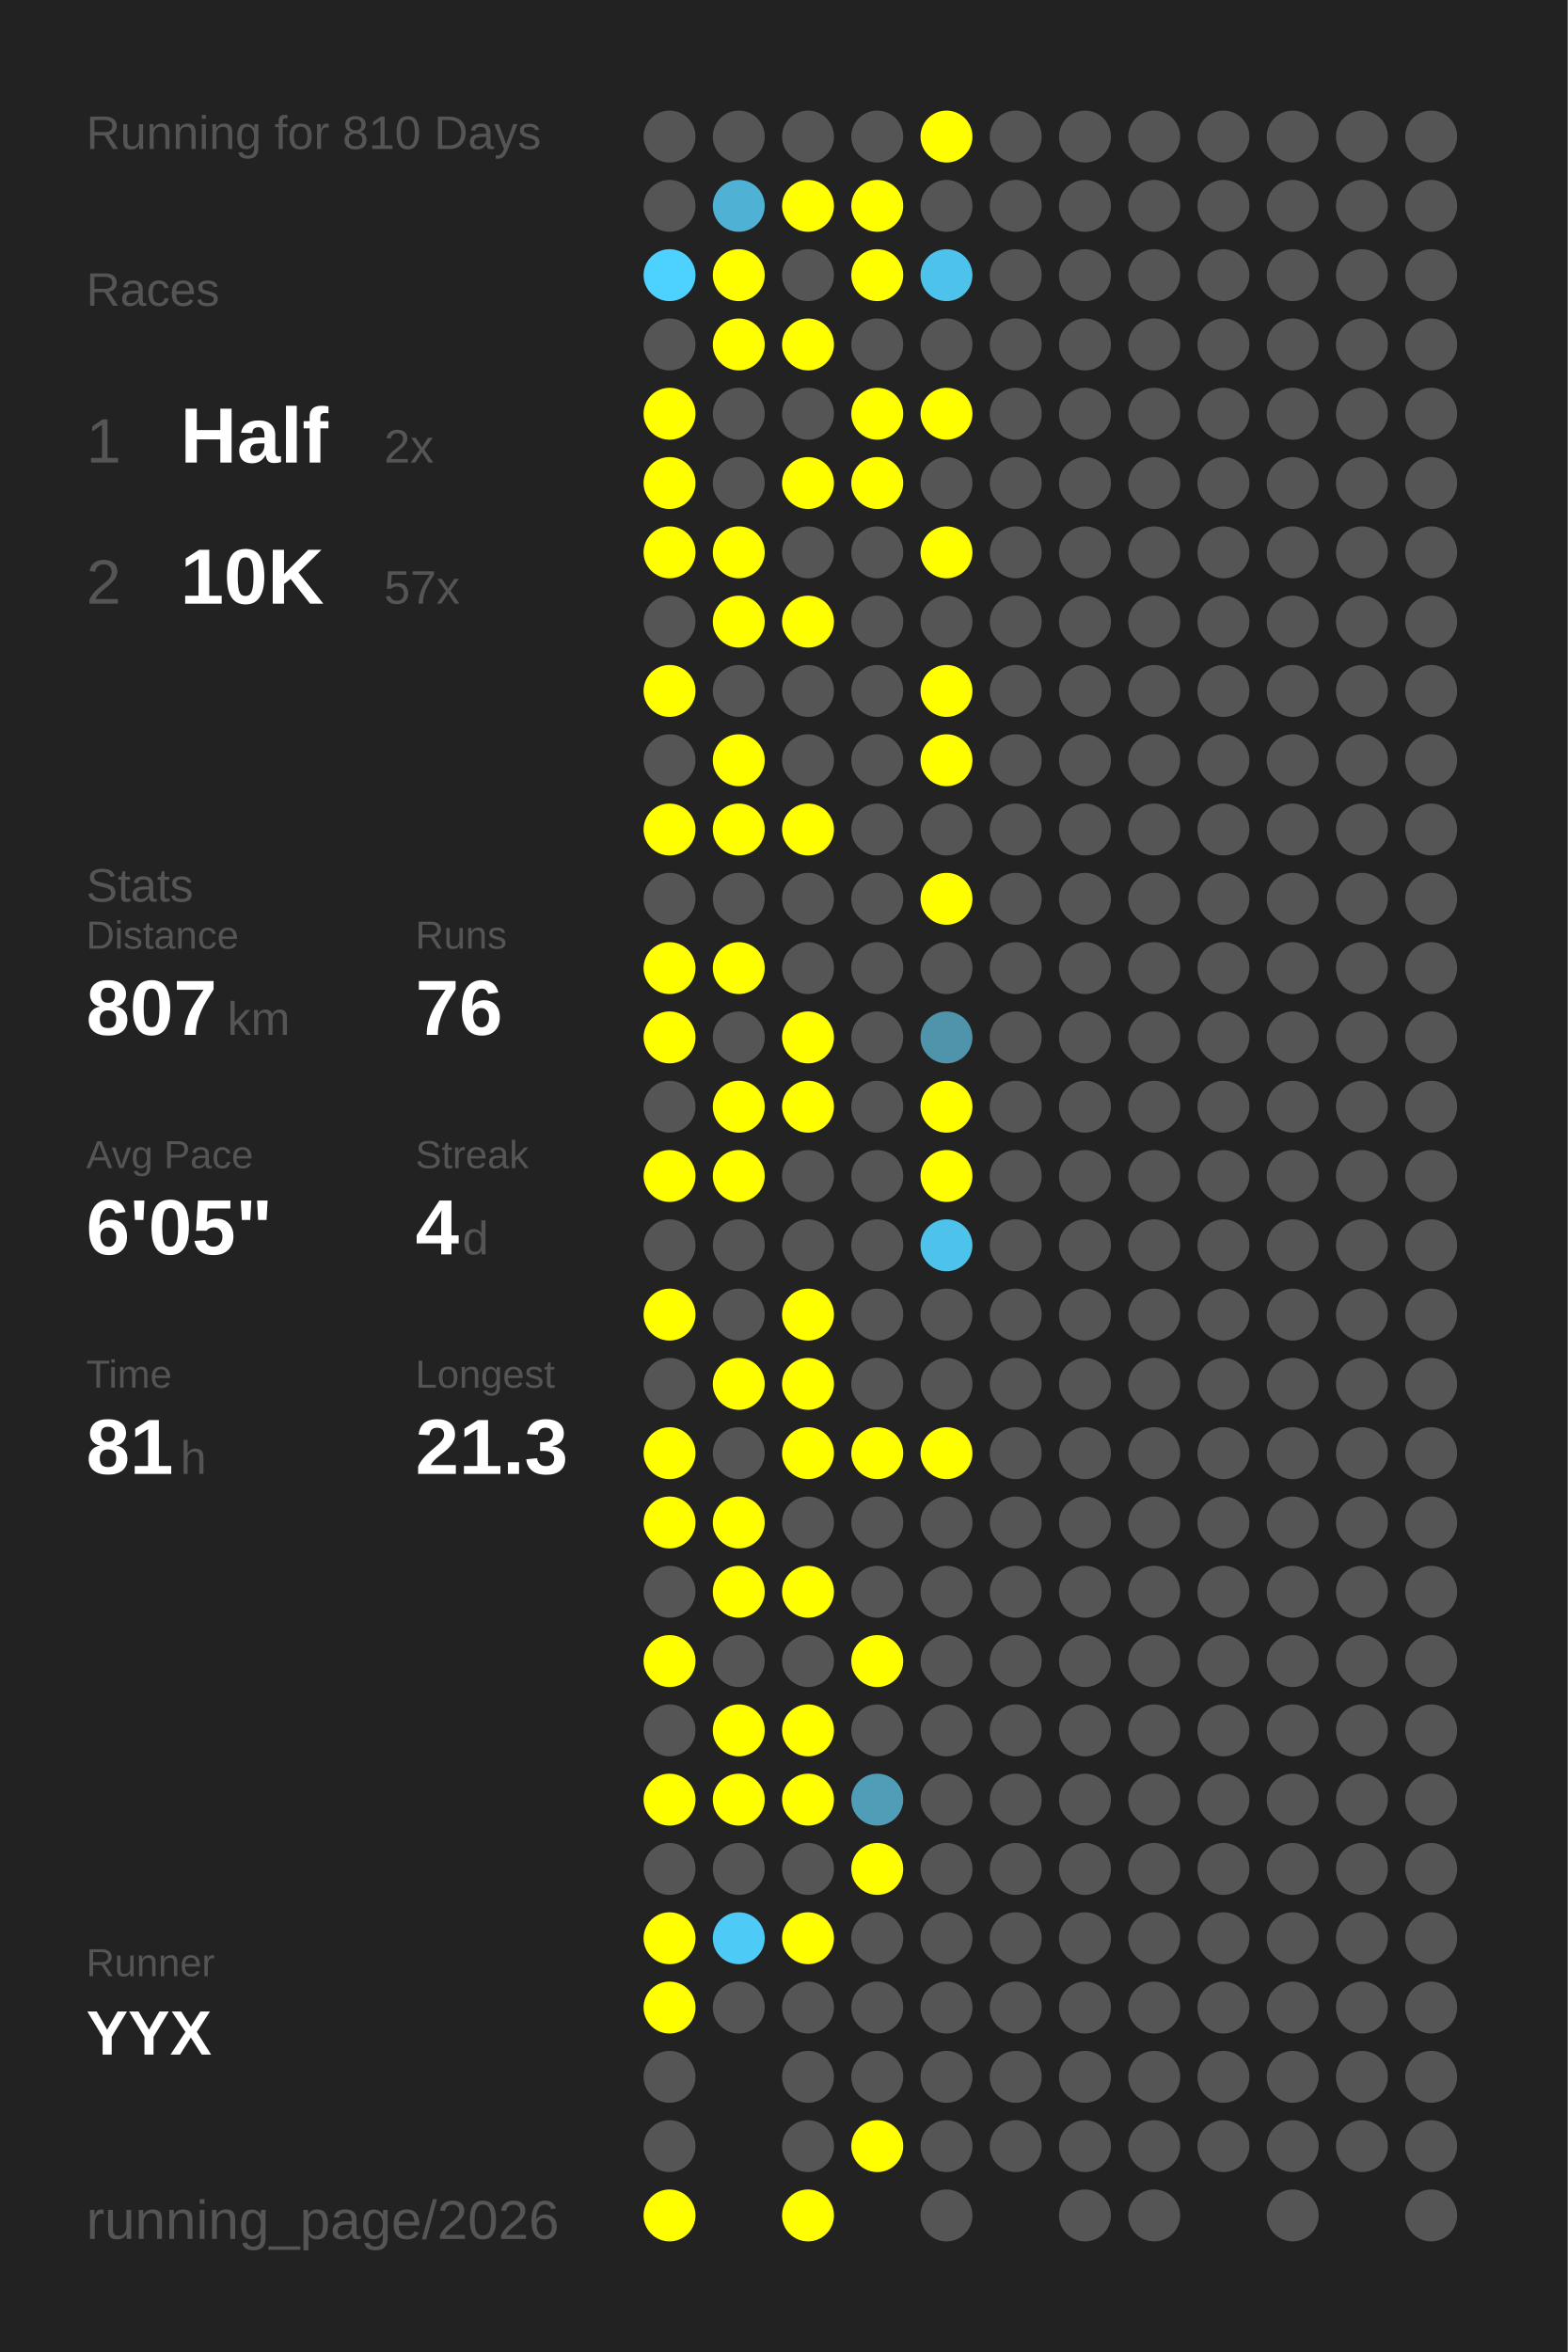
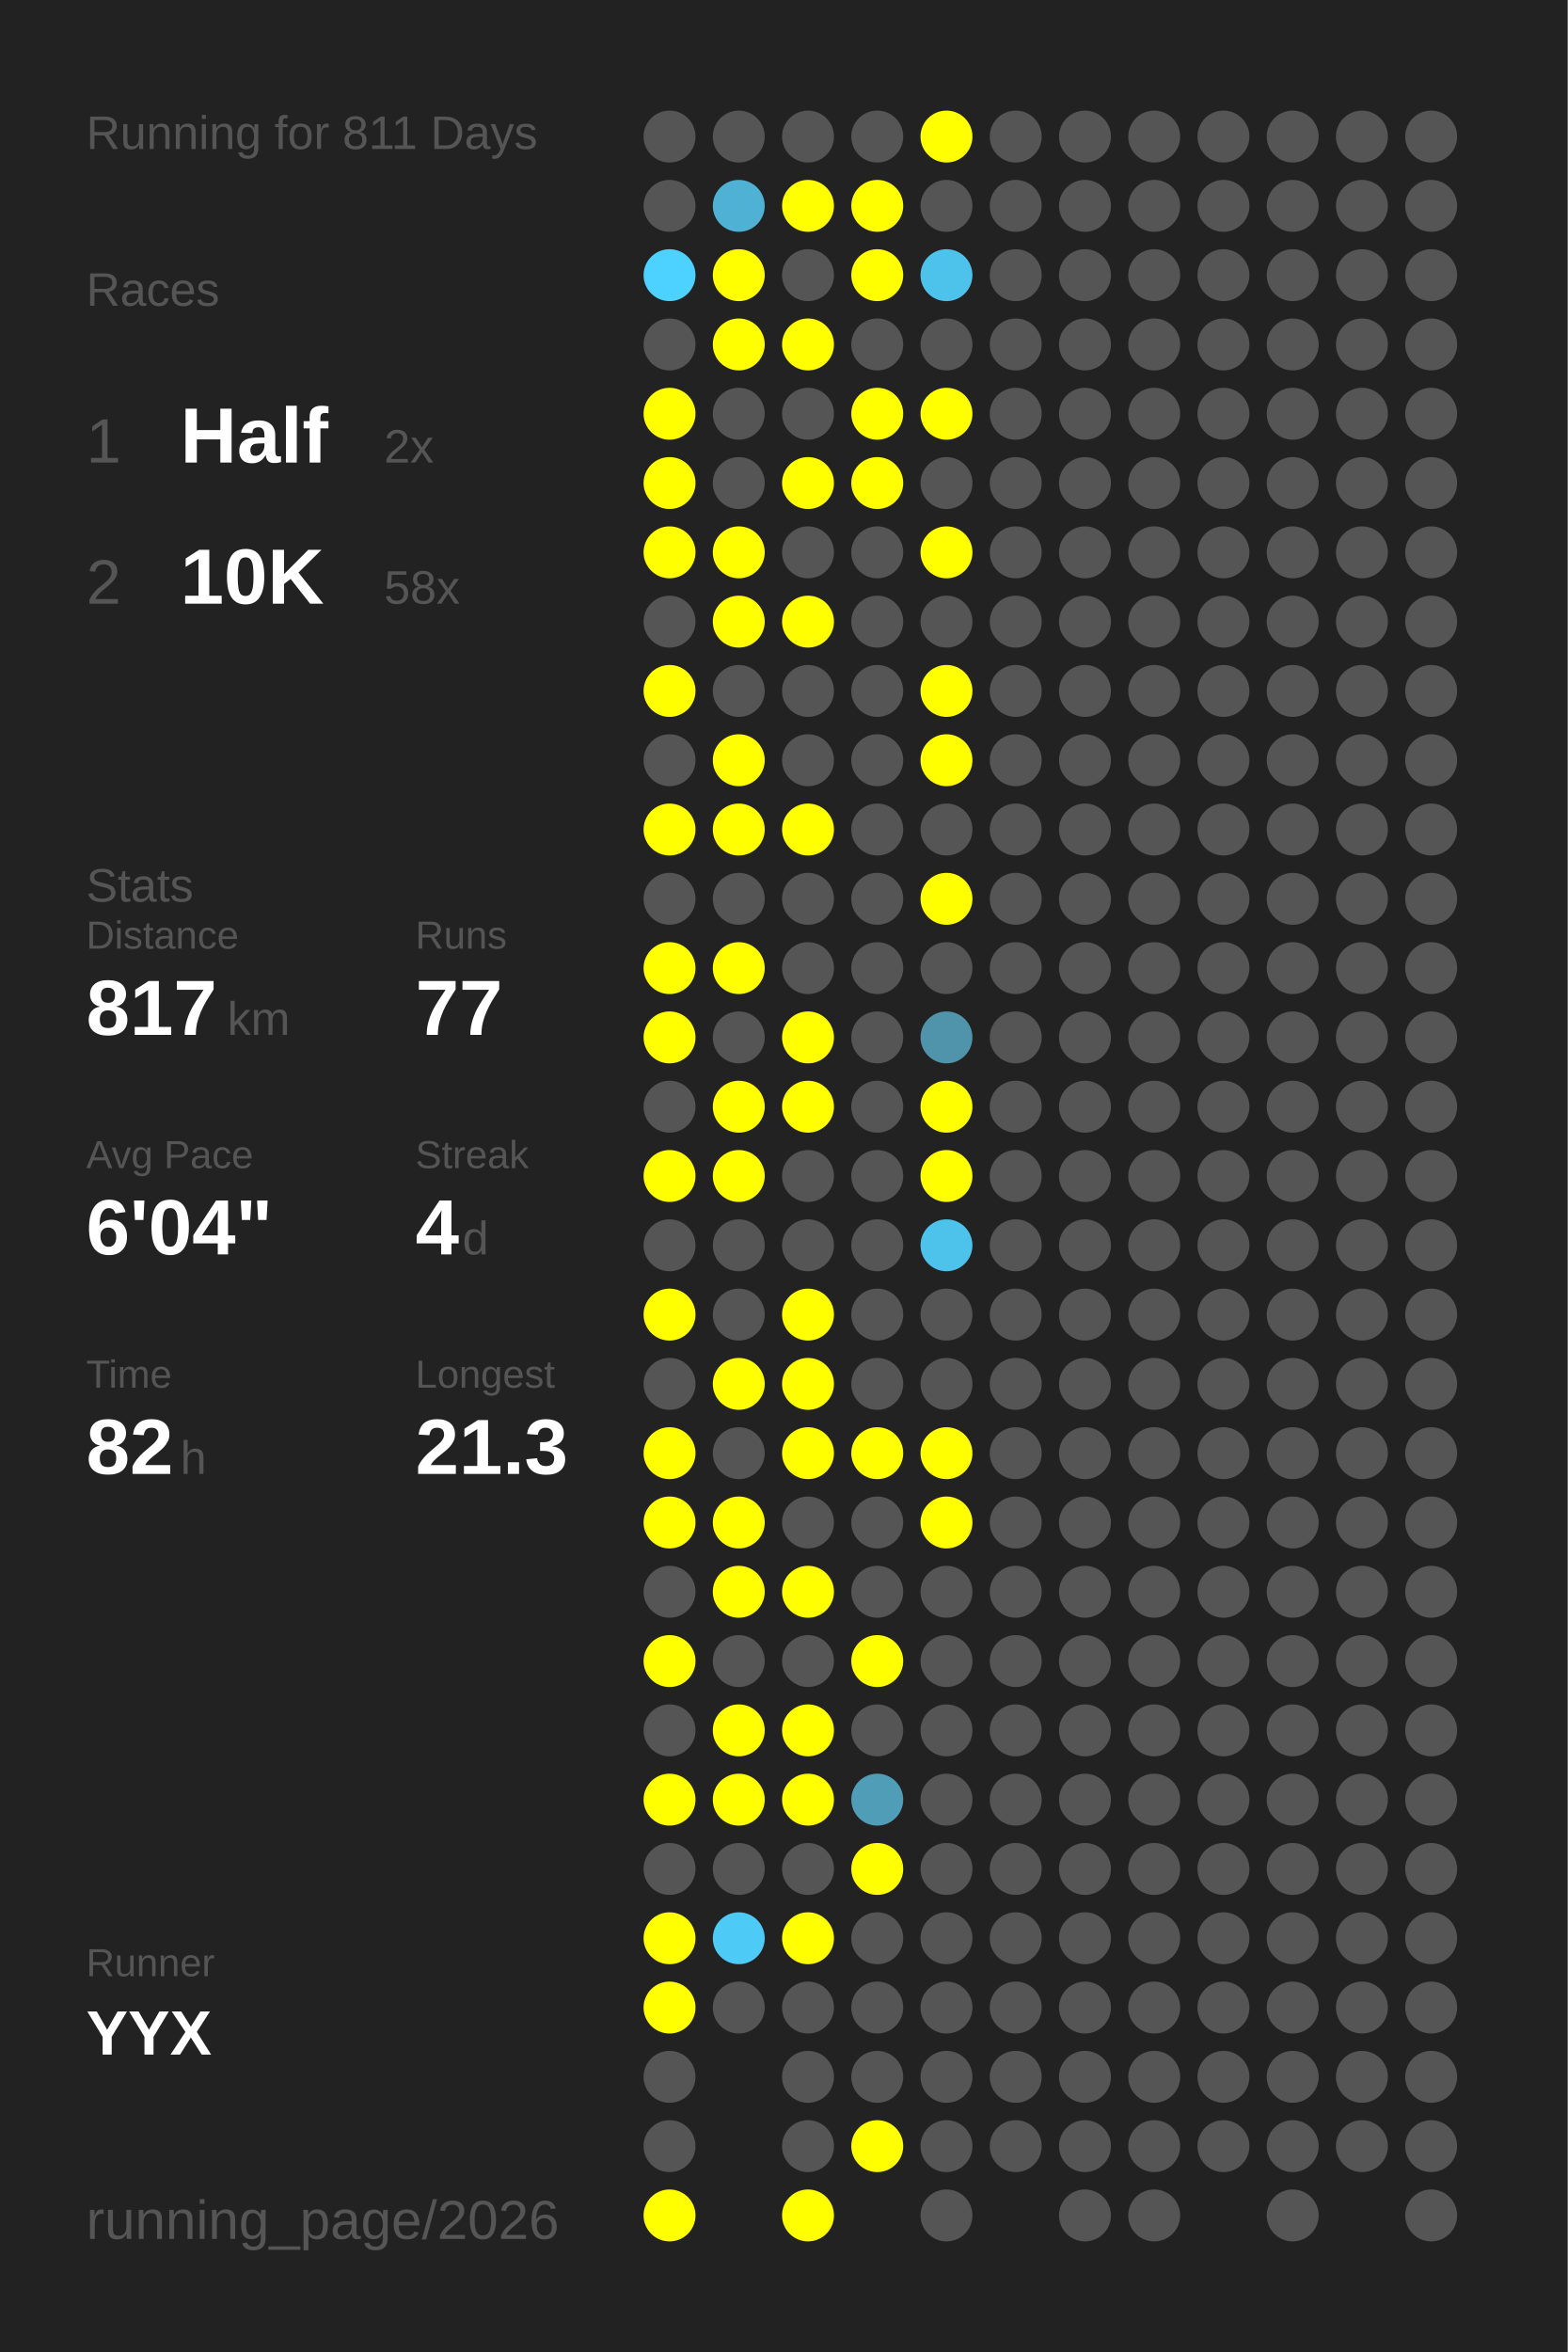
<svg xmlns="http://www.w3.org/2000/svg" baseProfile="full" height="300mm" version="1.1" viewBox="0,0,200,300" width="200mm">
  <defs />
  <rect fill="#222222" height="300" width="200" x="0" y="0" />
-   <text fill="#555555" style="font-size:6px; font-family:Arial;" x="11" y="19">Running for 810 Days</text>
+   <text fill="#555555" style="font-size:6px; font-family:Arial;" x="11" y="19">Running for 811 Days</text>
  <text fill="#555555" style="font-size:6px; font-family:Arial;" x="11" y="39">Races</text>
  <text fill="#555555" style="font-size:8px; font-family:Arial;" x="11" y="59">1</text>
  <text fill="#FFFFFF" style="font-size:10px; font-family:Arial; font-weight:bold;" x="23" y="59">Half</text>
  <text fill="#555555" style="font-size:6px; font-family:Arial;" x="49" y="59">2x</text>
  <text fill="#555555" style="font-size:8px; font-family:Arial;" x="11" y="77">2</text>
  <text fill="#FFFFFF" style="font-size:10px; font-family:Arial; font-weight:bold;" x="23" y="77">10K</text>
-   <text fill="#555555" style="font-size:6px; font-family:Arial;" x="49" y="77">57x</text>
+   <text fill="#555555" style="font-size:6px; font-family:Arial;" x="49" y="77">58x</text>
  <text fill="#555555" style="font-size:6px; font-family:Arial;" x="11" y="115">Stats</text>
  <text fill="#555555" style="font-size:5px; font-family:Arial;" x="11" y="121">Distance</text>
-   <text fill="#FFFFFF" style="font-size:10px; font-family:Arial; font-weight:bold;" x="11" y="132">807</text>
+   <text fill="#FFFFFF" style="font-size:10px; font-family:Arial; font-weight:bold;" x="11" y="132">817</text>
  <text fill="#555555" style="font-size:6px; font-family:Arial;" x="29" y="132">km</text>
  <text fill="#555555" style="font-size:5px; font-family:Arial;" x="53" y="121">Runs</text>
-   <text fill="#FFFFFF" style="font-size:10px; font-family:Arial; font-weight:bold;" x="53" y="132">76</text>
+   <text fill="#FFFFFF" style="font-size:10px; font-family:Arial; font-weight:bold;" x="53" y="132">77</text>
  <text fill="#555555" style="font-size:5px; font-family:Arial;" x="11" y="149">Avg Pace</text>
-   <text fill="#FFFFFF" style="font-size:10px; font-family:Arial; font-weight:bold;" x="11" y="160">6'05"</text>
+   <text fill="#FFFFFF" style="font-size:10px; font-family:Arial; font-weight:bold;" x="11" y="160">6'04"</text>
  <text fill="#555555" style="font-size:5px; font-family:Arial;" x="53" y="149">Streak</text>
  <text fill="#FFFFFF" style="font-size:10px; font-family:Arial; font-weight:bold;" x="53" y="160">4</text>
  <text fill="#555555" style="font-size:6px; font-family:Arial;" x="59" y="160">d</text>
  <text fill="#555555" style="font-size:5px; font-family:Arial;" x="11" y="177">Time</text>
-   <text fill="#FFFFFF" style="font-size:10px; font-family:Arial; font-weight:bold;" x="11" y="188">81</text>
+   <text fill="#FFFFFF" style="font-size:10px; font-family:Arial; font-weight:bold;" x="11" y="188">82</text>
  <text fill="#555555" style="font-size:6px; font-family:Arial;" x="23" y="188">h</text>
  <text fill="#555555" style="font-size:5px; font-family:Arial;" x="53" y="177">Longest</text>
  <text fill="#FFFFFF" style="font-size:10px; font-family:Arial; font-weight:bold;" x="53" y="188">21.3</text>
  <text fill="#555555" style="font-size:5px; font-family:Arial;" x="11" y="252.065">Runner</text>
  <text fill="#FFFFFF" style="font-size:8px; font-family:Arial; font-weight:bold;" x="11" y="262.065">YYX</text>
  <text fill="#555555" style="font-size:7px; font-family:Arial;" x="11" y="285.581">running_page/2026</text>
  <circle cx="85.417" cy="17.419" fill="#555555" r="3.312" />
  <circle cx="85.417" cy="26.258" fill="#555555" r="3.312" />
  <circle cx="85.417" cy="35.097" fill="#4dd1fe" r="3.312" />
  <circle cx="85.417" cy="43.935" fill="#555555" r="3.312" />
  <circle cx="85.417" cy="52.774" fill="#FFFF00" r="3.312" />
  <circle cx="85.417" cy="61.613" fill="#FFFF00" r="3.312" />
  <circle cx="85.417" cy="70.452" fill="#FFFF00" r="3.312" />
  <circle cx="85.417" cy="79.29" fill="#555555" r="3.312" />
  <circle cx="85.417" cy="88.129" fill="#FFFF00" r="3.312" />
  <circle cx="85.417" cy="96.968" fill="#555555" r="3.312" />
  <circle cx="85.417" cy="105.806" fill="#FFFF00" r="3.312" />
  <circle cx="85.417" cy="114.645" fill="#555555" r="3.312" />
  <circle cx="85.417" cy="123.484" fill="#FFFF00" r="3.312" />
  <circle cx="85.417" cy="132.323" fill="#FFFF00" r="3.312" />
  <circle cx="85.417" cy="141.161" fill="#555555" r="3.312" />
  <circle cx="85.417" cy="150" fill="#FFFF00" r="3.312" />
  <circle cx="85.417" cy="158.839" fill="#555555" r="3.312" />
  <circle cx="85.417" cy="167.677" fill="#FFFF00" r="3.312" />
  <circle cx="85.417" cy="176.516" fill="#555555" r="3.312" />
  <circle cx="85.417" cy="185.355" fill="#FFFF00" r="3.312" />
  <circle cx="85.417" cy="194.194" fill="#FFFF00" r="3.312" />
  <circle cx="85.417" cy="203.032" fill="#555555" r="3.312" />
  <circle cx="85.417" cy="211.871" fill="#FFFF00" r="3.312" />
  <circle cx="85.417" cy="220.71" fill="#555555" r="3.312" />
  <circle cx="85.417" cy="229.548" fill="#FFFF00" r="3.312" />
  <circle cx="85.417" cy="238.387" fill="#555555" r="3.312" />
  <circle cx="85.417" cy="247.226" fill="#FFFF00" r="3.312" />
  <circle cx="85.417" cy="256.065" fill="#FFFF00" r="3.312" />
  <circle cx="85.417" cy="264.903" fill="#555555" r="3.312" />
  <circle cx="85.417" cy="273.742" fill="#555555" r="3.312" />
  <circle cx="85.417" cy="282.581" fill="#FFFF00" r="3.312" />
  <circle cx="94.25" cy="17.419" fill="#555555" r="3.312" />
  <circle cx="94.25" cy="26.258" fill="#4fb1d3" r="3.312" />
  <circle cx="94.25" cy="35.097" fill="#FFFF00" r="3.312" />
  <circle cx="94.25" cy="43.935" fill="#FFFF00" r="3.312" />
  <circle cx="94.25" cy="52.774" fill="#555555" r="3.312" />
  <circle cx="94.25" cy="61.613" fill="#555555" r="3.312" />
  <circle cx="94.25" cy="70.452" fill="#FFFF00" r="3.312" />
  <circle cx="94.25" cy="79.29" fill="#FFFF00" r="3.312" />
  <circle cx="94.25" cy="88.129" fill="#555555" r="3.312" />
  <circle cx="94.25" cy="96.968" fill="#FFFF00" r="3.312" />
  <circle cx="94.25" cy="105.806" fill="#FFFF00" r="3.312" />
  <circle cx="94.25" cy="114.645" fill="#555555" r="3.312" />
  <circle cx="94.25" cy="123.484" fill="#FFFF00" r="3.312" />
  <circle cx="94.25" cy="132.323" fill="#555555" r="3.312" />
  <circle cx="94.25" cy="141.161" fill="#FFFF00" r="3.312" />
  <circle cx="94.25" cy="150" fill="#FFFF00" r="3.312" />
  <circle cx="94.25" cy="158.839" fill="#555555" r="3.312" />
  <circle cx="94.25" cy="167.677" fill="#555555" r="3.312" />
  <circle cx="94.25" cy="176.516" fill="#FFFF00" r="3.312" />
  <circle cx="94.25" cy="185.355" fill="#555555" r="3.312" />
  <circle cx="94.25" cy="194.194" fill="#FFFF00" r="3.312" />
  <circle cx="94.25" cy="203.032" fill="#FFFF00" r="3.312" />
  <circle cx="94.25" cy="211.871" fill="#555555" r="3.312" />
  <circle cx="94.25" cy="220.71" fill="#FFFF00" r="3.312" />
  <circle cx="94.25" cy="229.548" fill="#FFFF00" r="3.312" />
  <circle cx="94.25" cy="238.387" fill="#555555" r="3.312" />
  <circle cx="94.25" cy="247.226" fill="#4dcaf5" r="3.312" />
  <circle cx="94.25" cy="256.065" fill="#555555" r="3.312" />
  <circle cx="103.083" cy="17.419" fill="#555555" r="3.312" />
  <circle cx="103.083" cy="26.258" fill="#FFFF00" r="3.312" />
  <circle cx="103.083" cy="35.097" fill="#555555" r="3.312" />
  <circle cx="103.083" cy="43.935" fill="#FFFF00" r="3.312" />
  <circle cx="103.083" cy="52.774" fill="#555555" r="3.312" />
  <circle cx="103.083" cy="61.613" fill="#FFFF00" r="3.312" />
  <circle cx="103.083" cy="70.452" fill="#555555" r="3.312" />
  <circle cx="103.083" cy="79.29" fill="#FFFF00" r="3.312" />
  <circle cx="103.083" cy="88.129" fill="#555555" r="3.312" />
  <circle cx="103.083" cy="96.968" fill="#555555" r="3.312" />
  <circle cx="103.083" cy="105.806" fill="#FFFF00" r="3.312" />
  <circle cx="103.083" cy="114.645" fill="#555555" r="3.312" />
  <circle cx="103.083" cy="123.484" fill="#555555" r="3.312" />
  <circle cx="103.083" cy="132.323" fill="#FFFF00" r="3.312" />
  <circle cx="103.083" cy="141.161" fill="#FFFF00" r="3.312" />
  <circle cx="103.083" cy="150" fill="#555555" r="3.312" />
  <circle cx="103.083" cy="158.839" fill="#555555" r="3.312" />
  <circle cx="103.083" cy="167.677" fill="#FFFF00" r="3.312" />
  <circle cx="103.083" cy="176.516" fill="#FFFF00" r="3.312" />
  <circle cx="103.083" cy="185.355" fill="#FFFF00" r="3.312" />
  <circle cx="103.083" cy="194.194" fill="#555555" r="3.312" />
  <circle cx="103.083" cy="203.032" fill="#FFFF00" r="3.312" />
  <circle cx="103.083" cy="211.871" fill="#555555" r="3.312" />
  <circle cx="103.083" cy="220.71" fill="#FFFF00" r="3.312" />
  <circle cx="103.083" cy="229.548" fill="#FFFF00" r="3.312" />
  <circle cx="103.083" cy="238.387" fill="#555555" r="3.312" />
  <circle cx="103.083" cy="247.226" fill="#FFFF00" r="3.312" />
  <circle cx="103.083" cy="256.065" fill="#555555" r="3.312" />
  <circle cx="103.083" cy="264.903" fill="#555555" r="3.312" />
  <circle cx="103.083" cy="273.742" fill="#555555" r="3.312" />
  <circle cx="103.083" cy="282.581" fill="#FFFF00" r="3.312" />
  <circle cx="111.917" cy="17.419" fill="#555555" r="3.312" />
  <circle cx="111.917" cy="26.258" fill="#FFFF00" r="3.312" />
  <circle cx="111.917" cy="35.097" fill="#FFFF00" r="3.312" />
  <circle cx="111.917" cy="43.935" fill="#555555" r="3.312" />
  <circle cx="111.917" cy="52.774" fill="#FFFF00" r="3.312" />
  <circle cx="111.917" cy="61.613" fill="#FFFF00" r="3.312" />
  <circle cx="111.917" cy="70.452" fill="#555555" r="3.312" />
  <circle cx="111.917" cy="79.29" fill="#555555" r="3.312" />
  <circle cx="111.917" cy="88.129" fill="#555555" r="3.312" />
  <circle cx="111.917" cy="96.968" fill="#555555" r="3.312" />
  <circle cx="111.917" cy="105.806" fill="#555555" r="3.312" />
  <circle cx="111.917" cy="114.645" fill="#555555" r="3.312" />
  <circle cx="111.917" cy="123.484" fill="#555555" r="3.312" />
  <circle cx="111.917" cy="132.323" fill="#555555" r="3.312" />
  <circle cx="111.917" cy="141.161" fill="#555555" r="3.312" />
  <circle cx="111.917" cy="150" fill="#555555" r="3.312" />
  <circle cx="111.917" cy="158.839" fill="#555555" r="3.312" />
  <circle cx="111.917" cy="167.677" fill="#555555" r="3.312" />
  <circle cx="111.917" cy="176.516" fill="#555555" r="3.312" />
  <circle cx="111.917" cy="185.355" fill="#FFFF00" r="3.312" />
  <circle cx="111.917" cy="194.194" fill="#555555" r="3.312" />
  <circle cx="111.917" cy="203.032" fill="#555555" r="3.312" />
  <circle cx="111.917" cy="211.871" fill="#FFFF00" r="3.312" />
  <circle cx="111.917" cy="220.71" fill="#555555" r="3.312" />
  <circle cx="111.917" cy="229.548" fill="#509db7" r="3.312" />
  <circle cx="111.917" cy="238.387" fill="#FFFF00" r="3.312" />
  <circle cx="111.917" cy="247.226" fill="#555555" r="3.312" />
  <circle cx="111.917" cy="256.065" fill="#555555" r="3.312" />
  <circle cx="111.917" cy="264.903" fill="#555555" r="3.312" />
  <circle cx="111.917" cy="273.742" fill="#FFFF00" r="3.312" />
  <circle cx="120.75" cy="17.419" fill="#FFFF00" r="3.312" />
  <circle cx="120.75" cy="26.258" fill="#555555" r="3.312" />
  <circle cx="120.75" cy="35.097" fill="#4dc3eb" r="3.312" />
  <circle cx="120.75" cy="43.935" fill="#555555" r="3.312" />
  <circle cx="120.75" cy="52.774" fill="#FFFF00" r="3.312" />
  <circle cx="120.75" cy="61.613" fill="#555555" r="3.312" />
  <circle cx="120.75" cy="70.452" fill="#FFFF00" r="3.312" />
  <circle cx="120.75" cy="79.29" fill="#555555" r="3.312" />
  <circle cx="120.75" cy="88.129" fill="#FFFF00" r="3.312" />
  <circle cx="120.75" cy="96.968" fill="#FFFF00" r="3.312" />
  <circle cx="120.75" cy="105.806" fill="#555555" r="3.312" />
  <circle cx="120.75" cy="114.645" fill="#FFFF00" r="3.312" />
  <circle cx="120.75" cy="123.484" fill="#555555" r="3.312" />
  <circle cx="120.75" cy="132.323" fill="#5094ab" r="3.312" />
  <circle cx="120.75" cy="141.161" fill="#FFFF00" r="3.312" />
  <circle cx="120.75" cy="150" fill="#FFFF00" r="3.312" />
  <circle cx="120.75" cy="158.839" fill="#4dc2ea" r="3.312" />
  <circle cx="120.75" cy="167.677" fill="#555555" r="3.312" />
  <circle cx="120.75" cy="176.516" fill="#555555" r="3.312" />
  <circle cx="120.75" cy="185.355" fill="#FFFF00" r="3.312" />
-   <circle cx="120.75" cy="194.194" fill="#555555" r="3.312" />
+   <circle cx="120.75" cy="194.194" fill="#FFFF00" r="3.312" />
  <circle cx="120.75" cy="203.032" fill="#555555" r="3.312" />
  <circle cx="120.75" cy="211.871" fill="#555555" r="3.312" />
  <circle cx="120.75" cy="220.71" fill="#555555" r="3.312" />
  <circle cx="120.75" cy="229.548" fill="#555555" r="3.312" />
  <circle cx="120.75" cy="238.387" fill="#555555" r="3.312" />
  <circle cx="120.75" cy="247.226" fill="#555555" r="3.312" />
  <circle cx="120.75" cy="256.065" fill="#555555" r="3.312" />
  <circle cx="120.75" cy="264.903" fill="#555555" r="3.312" />
  <circle cx="120.75" cy="273.742" fill="#555555" r="3.312" />
  <circle cx="120.75" cy="282.581" fill="#555555" r="3.312" />
  <circle cx="129.583" cy="17.419" fill="#555555" r="3.312" />
  <circle cx="129.583" cy="26.258" fill="#555555" r="3.312" />
  <circle cx="129.583" cy="35.097" fill="#555555" r="3.312" />
  <circle cx="129.583" cy="43.935" fill="#555555" r="3.312" />
  <circle cx="129.583" cy="52.774" fill="#555555" r="3.312" />
  <circle cx="129.583" cy="61.613" fill="#555555" r="3.312" />
  <circle cx="129.583" cy="70.452" fill="#555555" r="3.312" />
  <circle cx="129.583" cy="79.29" fill="#555555" r="3.312" />
  <circle cx="129.583" cy="88.129" fill="#555555" r="3.312" />
  <circle cx="129.583" cy="96.968" fill="#555555" r="3.312" />
  <circle cx="129.583" cy="105.806" fill="#555555" r="3.312" />
  <circle cx="129.583" cy="114.645" fill="#555555" r="3.312" />
  <circle cx="129.583" cy="123.484" fill="#555555" r="3.312" />
  <circle cx="129.583" cy="132.323" fill="#555555" r="3.312" />
  <circle cx="129.583" cy="141.161" fill="#555555" r="3.312" />
  <circle cx="129.583" cy="150" fill="#555555" r="3.312" />
  <circle cx="129.583" cy="158.839" fill="#555555" r="3.312" />
  <circle cx="129.583" cy="167.677" fill="#555555" r="3.312" />
  <circle cx="129.583" cy="176.516" fill="#555555" r="3.312" />
  <circle cx="129.583" cy="185.355" fill="#555555" r="3.312" />
  <circle cx="129.583" cy="194.194" fill="#555555" r="3.312" />
  <circle cx="129.583" cy="203.032" fill="#555555" r="3.312" />
  <circle cx="129.583" cy="211.871" fill="#555555" r="3.312" />
  <circle cx="129.583" cy="220.71" fill="#555555" r="3.312" />
  <circle cx="129.583" cy="229.548" fill="#555555" r="3.312" />
  <circle cx="129.583" cy="238.387" fill="#555555" r="3.312" />
  <circle cx="129.583" cy="247.226" fill="#555555" r="3.312" />
  <circle cx="129.583" cy="256.065" fill="#555555" r="3.312" />
  <circle cx="129.583" cy="264.903" fill="#555555" r="3.312" />
  <circle cx="129.583" cy="273.742" fill="#555555" r="3.312" />
  <circle cx="138.417" cy="17.419" fill="#555555" r="3.312" />
  <circle cx="138.417" cy="26.258" fill="#555555" r="3.312" />
  <circle cx="138.417" cy="35.097" fill="#555555" r="3.312" />
  <circle cx="138.417" cy="43.935" fill="#555555" r="3.312" />
  <circle cx="138.417" cy="52.774" fill="#555555" r="3.312" />
  <circle cx="138.417" cy="61.613" fill="#555555" r="3.312" />
  <circle cx="138.417" cy="70.452" fill="#555555" r="3.312" />
  <circle cx="138.417" cy="79.29" fill="#555555" r="3.312" />
  <circle cx="138.417" cy="88.129" fill="#555555" r="3.312" />
  <circle cx="138.417" cy="96.968" fill="#555555" r="3.312" />
  <circle cx="138.417" cy="105.806" fill="#555555" r="3.312" />
  <circle cx="138.417" cy="114.645" fill="#555555" r="3.312" />
  <circle cx="138.417" cy="123.484" fill="#555555" r="3.312" />
  <circle cx="138.417" cy="132.323" fill="#555555" r="3.312" />
  <circle cx="138.417" cy="141.161" fill="#555555" r="3.312" />
  <circle cx="138.417" cy="150" fill="#555555" r="3.312" />
  <circle cx="138.417" cy="158.839" fill="#555555" r="3.312" />
  <circle cx="138.417" cy="167.677" fill="#555555" r="3.312" />
  <circle cx="138.417" cy="176.516" fill="#555555" r="3.312" />
  <circle cx="138.417" cy="185.355" fill="#555555" r="3.312" />
  <circle cx="138.417" cy="194.194" fill="#555555" r="3.312" />
  <circle cx="138.417" cy="203.032" fill="#555555" r="3.312" />
  <circle cx="138.417" cy="211.871" fill="#555555" r="3.312" />
  <circle cx="138.417" cy="220.71" fill="#555555" r="3.312" />
  <circle cx="138.417" cy="229.548" fill="#555555" r="3.312" />
  <circle cx="138.417" cy="238.387" fill="#555555" r="3.312" />
  <circle cx="138.417" cy="247.226" fill="#555555" r="3.312" />
  <circle cx="138.417" cy="256.065" fill="#555555" r="3.312" />
  <circle cx="138.417" cy="264.903" fill="#555555" r="3.312" />
  <circle cx="138.417" cy="273.742" fill="#555555" r="3.312" />
  <circle cx="138.417" cy="282.581" fill="#555555" r="3.312" />
  <circle cx="147.25" cy="17.419" fill="#555555" r="3.312" />
  <circle cx="147.25" cy="26.258" fill="#555555" r="3.312" />
  <circle cx="147.25" cy="35.097" fill="#555555" r="3.312" />
  <circle cx="147.25" cy="43.935" fill="#555555" r="3.312" />
  <circle cx="147.25" cy="52.774" fill="#555555" r="3.312" />
  <circle cx="147.25" cy="61.613" fill="#555555" r="3.312" />
  <circle cx="147.25" cy="70.452" fill="#555555" r="3.312" />
  <circle cx="147.25" cy="79.29" fill="#555555" r="3.312" />
  <circle cx="147.25" cy="88.129" fill="#555555" r="3.312" />
  <circle cx="147.25" cy="96.968" fill="#555555" r="3.312" />
  <circle cx="147.25" cy="105.806" fill="#555555" r="3.312" />
  <circle cx="147.25" cy="114.645" fill="#555555" r="3.312" />
  <circle cx="147.25" cy="123.484" fill="#555555" r="3.312" />
  <circle cx="147.25" cy="132.323" fill="#555555" r="3.312" />
  <circle cx="147.25" cy="141.161" fill="#555555" r="3.312" />
  <circle cx="147.25" cy="150" fill="#555555" r="3.312" />
  <circle cx="147.25" cy="158.839" fill="#555555" r="3.312" />
  <circle cx="147.25" cy="167.677" fill="#555555" r="3.312" />
  <circle cx="147.25" cy="176.516" fill="#555555" r="3.312" />
  <circle cx="147.25" cy="185.355" fill="#555555" r="3.312" />
  <circle cx="147.25" cy="194.194" fill="#555555" r="3.312" />
  <circle cx="147.25" cy="203.032" fill="#555555" r="3.312" />
  <circle cx="147.25" cy="211.871" fill="#555555" r="3.312" />
  <circle cx="147.25" cy="220.71" fill="#555555" r="3.312" />
  <circle cx="147.25" cy="229.548" fill="#555555" r="3.312" />
  <circle cx="147.25" cy="238.387" fill="#555555" r="3.312" />
  <circle cx="147.25" cy="247.226" fill="#555555" r="3.312" />
  <circle cx="147.25" cy="256.065" fill="#555555" r="3.312" />
  <circle cx="147.25" cy="264.903" fill="#555555" r="3.312" />
  <circle cx="147.25" cy="273.742" fill="#555555" r="3.312" />
  <circle cx="147.25" cy="282.581" fill="#555555" r="3.312" />
  <circle cx="156.083" cy="17.419" fill="#555555" r="3.312" />
  <circle cx="156.083" cy="26.258" fill="#555555" r="3.312" />
  <circle cx="156.083" cy="35.097" fill="#555555" r="3.312" />
  <circle cx="156.083" cy="43.935" fill="#555555" r="3.312" />
  <circle cx="156.083" cy="52.774" fill="#555555" r="3.312" />
  <circle cx="156.083" cy="61.613" fill="#555555" r="3.312" />
  <circle cx="156.083" cy="70.452" fill="#555555" r="3.312" />
  <circle cx="156.083" cy="79.29" fill="#555555" r="3.312" />
  <circle cx="156.083" cy="88.129" fill="#555555" r="3.312" />
  <circle cx="156.083" cy="96.968" fill="#555555" r="3.312" />
  <circle cx="156.083" cy="105.806" fill="#555555" r="3.312" />
  <circle cx="156.083" cy="114.645" fill="#555555" r="3.312" />
  <circle cx="156.083" cy="123.484" fill="#555555" r="3.312" />
  <circle cx="156.083" cy="132.323" fill="#555555" r="3.312" />
  <circle cx="156.083" cy="141.161" fill="#555555" r="3.312" />
  <circle cx="156.083" cy="150" fill="#555555" r="3.312" />
  <circle cx="156.083" cy="158.839" fill="#555555" r="3.312" />
  <circle cx="156.083" cy="167.677" fill="#555555" r="3.312" />
  <circle cx="156.083" cy="176.516" fill="#555555" r="3.312" />
  <circle cx="156.083" cy="185.355" fill="#555555" r="3.312" />
  <circle cx="156.083" cy="194.194" fill="#555555" r="3.312" />
  <circle cx="156.083" cy="203.032" fill="#555555" r="3.312" />
  <circle cx="156.083" cy="211.871" fill="#555555" r="3.312" />
  <circle cx="156.083" cy="220.71" fill="#555555" r="3.312" />
  <circle cx="156.083" cy="229.548" fill="#555555" r="3.312" />
  <circle cx="156.083" cy="238.387" fill="#555555" r="3.312" />
  <circle cx="156.083" cy="247.226" fill="#555555" r="3.312" />
  <circle cx="156.083" cy="256.065" fill="#555555" r="3.312" />
  <circle cx="156.083" cy="264.903" fill="#555555" r="3.312" />
  <circle cx="156.083" cy="273.742" fill="#555555" r="3.312" />
  <circle cx="164.917" cy="17.419" fill="#555555" r="3.312" />
  <circle cx="164.917" cy="26.258" fill="#555555" r="3.312" />
  <circle cx="164.917" cy="35.097" fill="#555555" r="3.312" />
  <circle cx="164.917" cy="43.935" fill="#555555" r="3.312" />
  <circle cx="164.917" cy="52.774" fill="#555555" r="3.312" />
  <circle cx="164.917" cy="61.613" fill="#555555" r="3.312" />
  <circle cx="164.917" cy="70.452" fill="#555555" r="3.312" />
  <circle cx="164.917" cy="79.29" fill="#555555" r="3.312" />
  <circle cx="164.917" cy="88.129" fill="#555555" r="3.312" />
  <circle cx="164.917" cy="96.968" fill="#555555" r="3.312" />
  <circle cx="164.917" cy="105.806" fill="#555555" r="3.312" />
  <circle cx="164.917" cy="114.645" fill="#555555" r="3.312" />
  <circle cx="164.917" cy="123.484" fill="#555555" r="3.312" />
  <circle cx="164.917" cy="132.323" fill="#555555" r="3.312" />
  <circle cx="164.917" cy="141.161" fill="#555555" r="3.312" />
  <circle cx="164.917" cy="150" fill="#555555" r="3.312" />
  <circle cx="164.917" cy="158.839" fill="#555555" r="3.312" />
  <circle cx="164.917" cy="167.677" fill="#555555" r="3.312" />
  <circle cx="164.917" cy="176.516" fill="#555555" r="3.312" />
  <circle cx="164.917" cy="185.355" fill="#555555" r="3.312" />
  <circle cx="164.917" cy="194.194" fill="#555555" r="3.312" />
  <circle cx="164.917" cy="203.032" fill="#555555" r="3.312" />
  <circle cx="164.917" cy="211.871" fill="#555555" r="3.312" />
  <circle cx="164.917" cy="220.71" fill="#555555" r="3.312" />
  <circle cx="164.917" cy="229.548" fill="#555555" r="3.312" />
  <circle cx="164.917" cy="238.387" fill="#555555" r="3.312" />
  <circle cx="164.917" cy="247.226" fill="#555555" r="3.312" />
  <circle cx="164.917" cy="256.065" fill="#555555" r="3.312" />
  <circle cx="164.917" cy="264.903" fill="#555555" r="3.312" />
  <circle cx="164.917" cy="273.742" fill="#555555" r="3.312" />
  <circle cx="164.917" cy="282.581" fill="#555555" r="3.312" />
  <circle cx="173.75" cy="17.419" fill="#555555" r="3.312" />
  <circle cx="173.75" cy="26.258" fill="#555555" r="3.312" />
  <circle cx="173.75" cy="35.097" fill="#555555" r="3.312" />
  <circle cx="173.75" cy="43.935" fill="#555555" r="3.312" />
  <circle cx="173.75" cy="52.774" fill="#555555" r="3.312" />
  <circle cx="173.75" cy="61.613" fill="#555555" r="3.312" />
  <circle cx="173.75" cy="70.452" fill="#555555" r="3.312" />
  <circle cx="173.75" cy="79.29" fill="#555555" r="3.312" />
  <circle cx="173.75" cy="88.129" fill="#555555" r="3.312" />
  <circle cx="173.75" cy="96.968" fill="#555555" r="3.312" />
  <circle cx="173.75" cy="105.806" fill="#555555" r="3.312" />
  <circle cx="173.75" cy="114.645" fill="#555555" r="3.312" />
  <circle cx="173.75" cy="123.484" fill="#555555" r="3.312" />
  <circle cx="173.75" cy="132.323" fill="#555555" r="3.312" />
  <circle cx="173.75" cy="141.161" fill="#555555" r="3.312" />
  <circle cx="173.75" cy="150" fill="#555555" r="3.312" />
  <circle cx="173.75" cy="158.839" fill="#555555" r="3.312" />
  <circle cx="173.75" cy="167.677" fill="#555555" r="3.312" />
  <circle cx="173.75" cy="176.516" fill="#555555" r="3.312" />
  <circle cx="173.75" cy="185.355" fill="#555555" r="3.312" />
  <circle cx="173.75" cy="194.194" fill="#555555" r="3.312" />
  <circle cx="173.75" cy="203.032" fill="#555555" r="3.312" />
  <circle cx="173.75" cy="211.871" fill="#555555" r="3.312" />
  <circle cx="173.75" cy="220.71" fill="#555555" r="3.312" />
  <circle cx="173.75" cy="229.548" fill="#555555" r="3.312" />
  <circle cx="173.75" cy="238.387" fill="#555555" r="3.312" />
  <circle cx="173.75" cy="247.226" fill="#555555" r="3.312" />
  <circle cx="173.75" cy="256.065" fill="#555555" r="3.312" />
  <circle cx="173.75" cy="264.903" fill="#555555" r="3.312" />
  <circle cx="173.75" cy="273.742" fill="#555555" r="3.312" />
  <circle cx="182.583" cy="17.419" fill="#555555" r="3.312" />
  <circle cx="182.583" cy="26.258" fill="#555555" r="3.312" />
  <circle cx="182.583" cy="35.097" fill="#555555" r="3.312" />
  <circle cx="182.583" cy="43.935" fill="#555555" r="3.312" />
  <circle cx="182.583" cy="52.774" fill="#555555" r="3.312" />
  <circle cx="182.583" cy="61.613" fill="#555555" r="3.312" />
  <circle cx="182.583" cy="70.452" fill="#555555" r="3.312" />
  <circle cx="182.583" cy="79.29" fill="#555555" r="3.312" />
  <circle cx="182.583" cy="88.129" fill="#555555" r="3.312" />
  <circle cx="182.583" cy="96.968" fill="#555555" r="3.312" />
  <circle cx="182.583" cy="105.806" fill="#555555" r="3.312" />
  <circle cx="182.583" cy="114.645" fill="#555555" r="3.312" />
  <circle cx="182.583" cy="123.484" fill="#555555" r="3.312" />
  <circle cx="182.583" cy="132.323" fill="#555555" r="3.312" />
  <circle cx="182.583" cy="141.161" fill="#555555" r="3.312" />
  <circle cx="182.583" cy="150" fill="#555555" r="3.312" />
  <circle cx="182.583" cy="158.839" fill="#555555" r="3.312" />
  <circle cx="182.583" cy="167.677" fill="#555555" r="3.312" />
  <circle cx="182.583" cy="176.516" fill="#555555" r="3.312" />
  <circle cx="182.583" cy="185.355" fill="#555555" r="3.312" />
  <circle cx="182.583" cy="194.194" fill="#555555" r="3.312" />
  <circle cx="182.583" cy="203.032" fill="#555555" r="3.312" />
  <circle cx="182.583" cy="211.871" fill="#555555" r="3.312" />
  <circle cx="182.583" cy="220.71" fill="#555555" r="3.312" />
  <circle cx="182.583" cy="229.548" fill="#555555" r="3.312" />
  <circle cx="182.583" cy="238.387" fill="#555555" r="3.312" />
  <circle cx="182.583" cy="247.226" fill="#555555" r="3.312" />
  <circle cx="182.583" cy="256.065" fill="#555555" r="3.312" />
  <circle cx="182.583" cy="264.903" fill="#555555" r="3.312" />
  <circle cx="182.583" cy="273.742" fill="#555555" r="3.312" />
  <circle cx="182.583" cy="282.581" fill="#555555" r="3.312" />
</svg>
